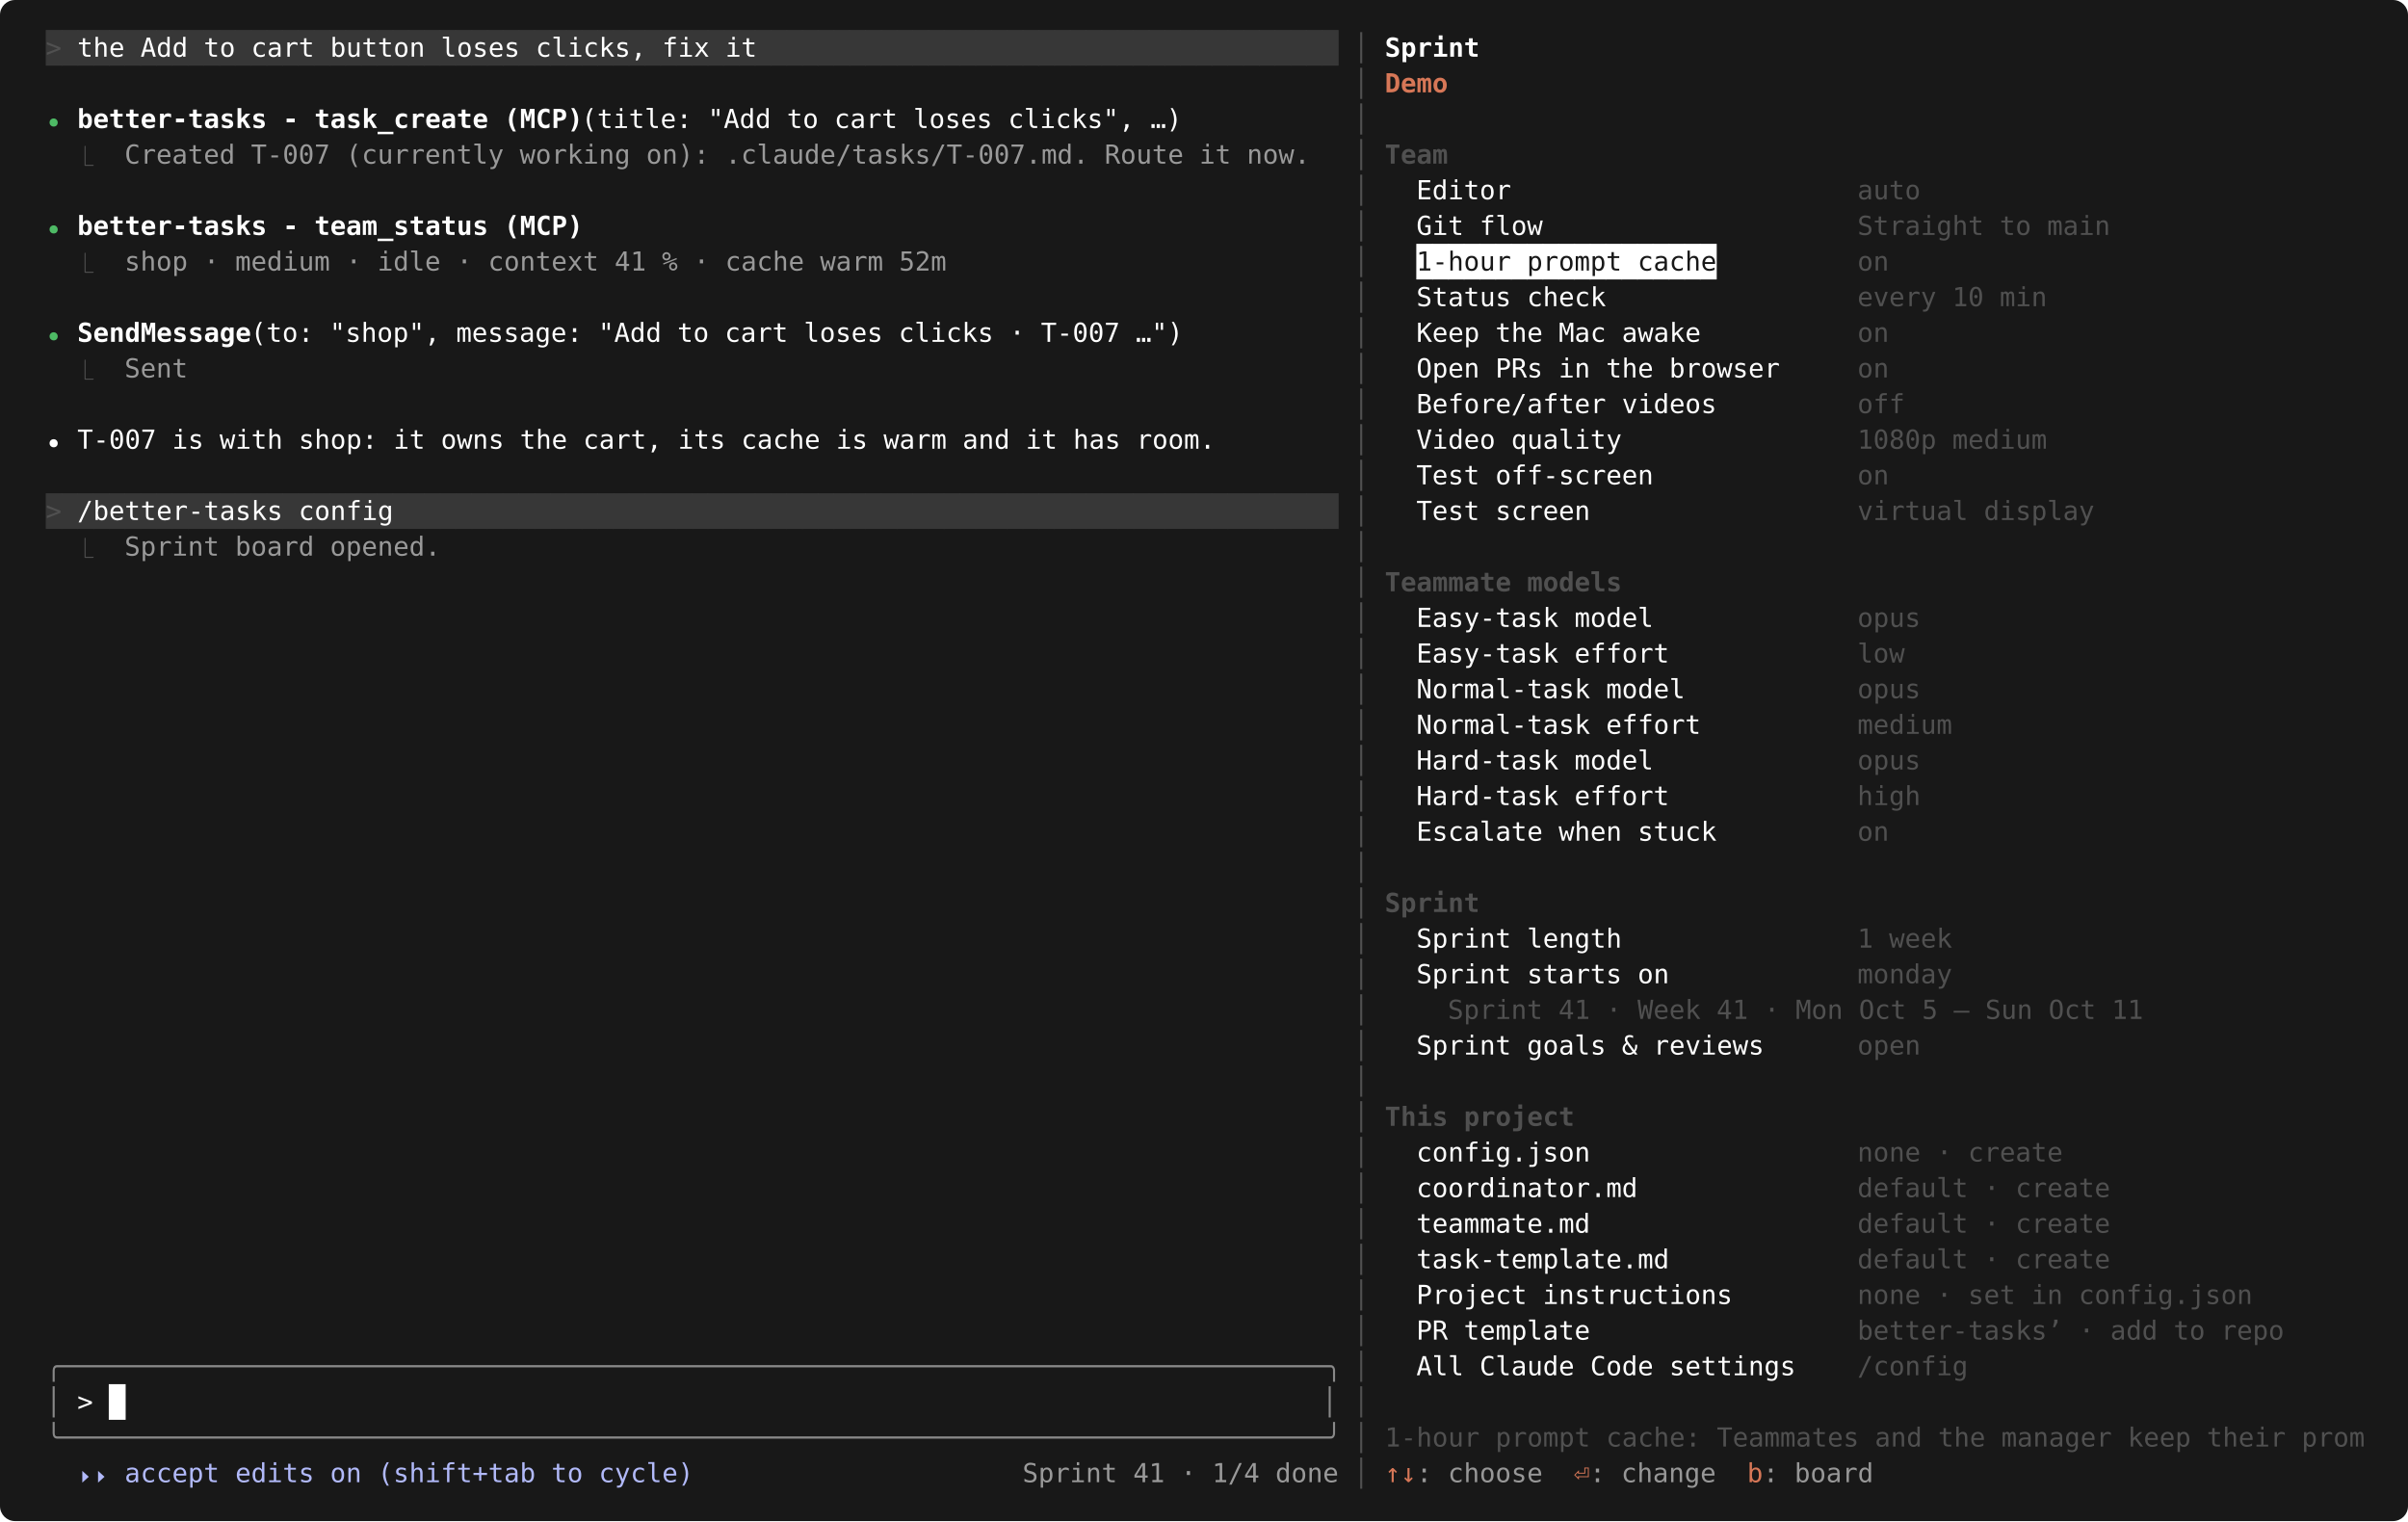
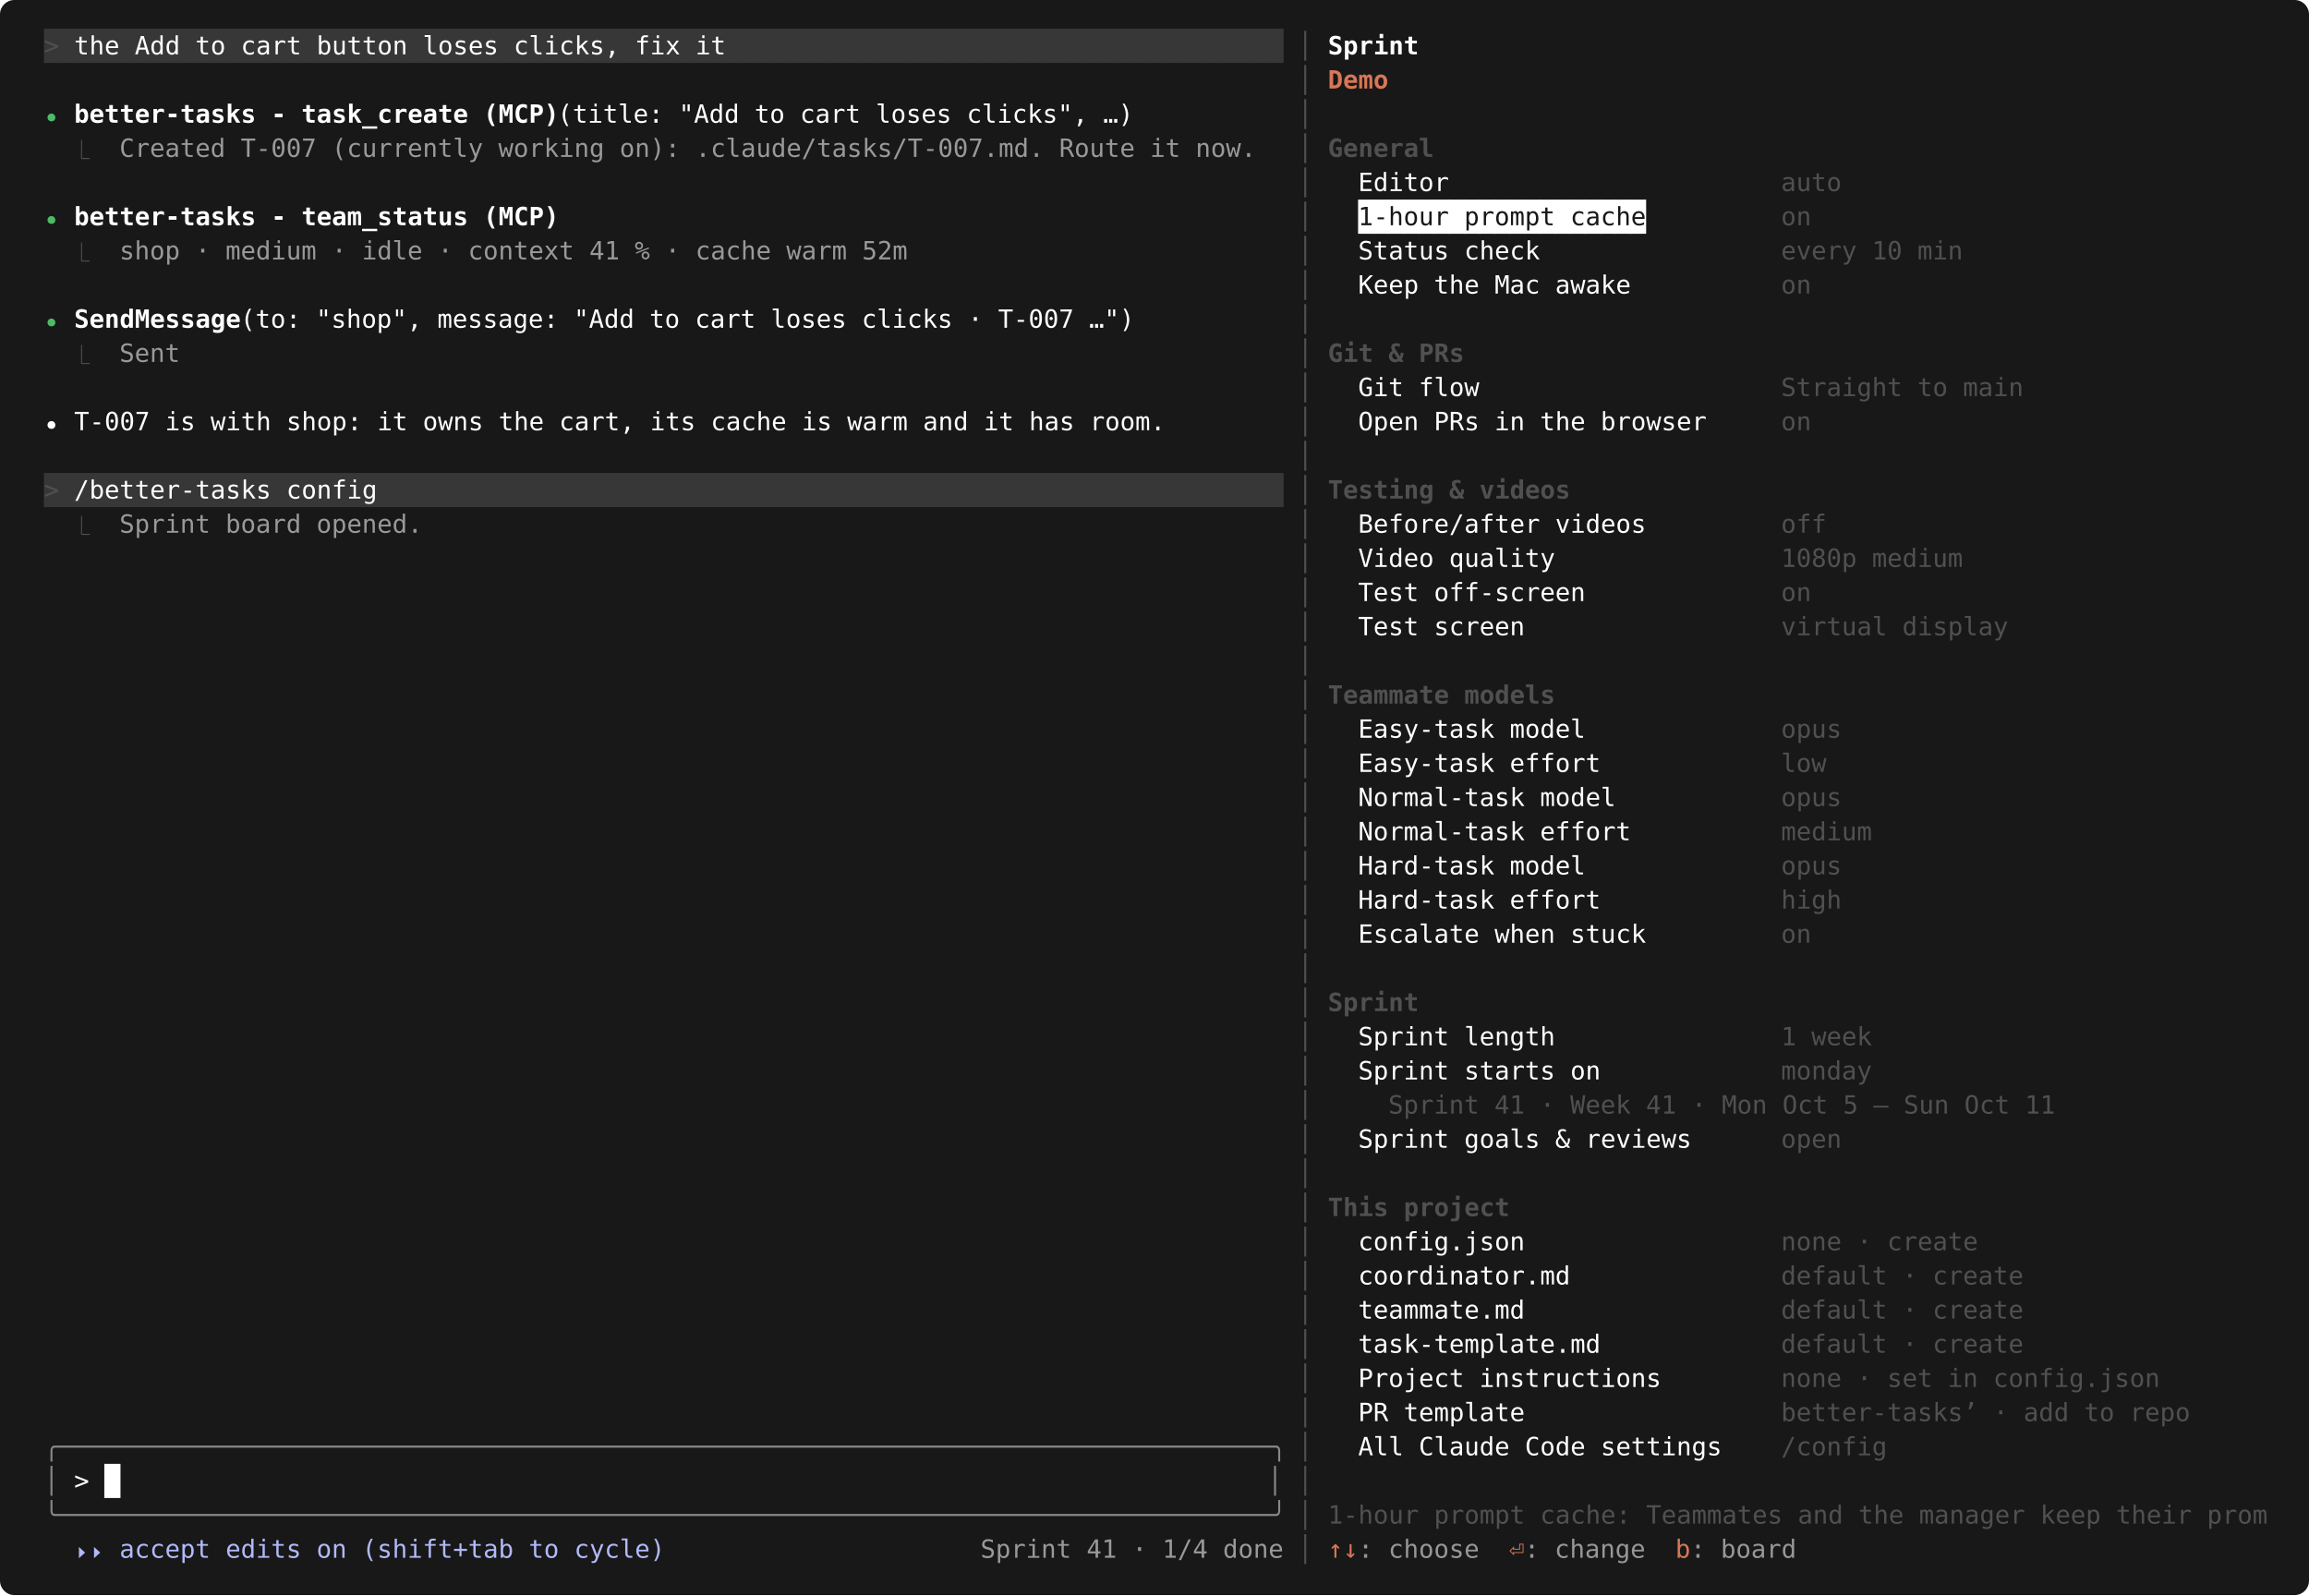
- <svg xmlns="http://www.w3.org/2000/svg" width="1284" height="811" viewBox="0 0 1284 811" font-family="JetBrains Mono, SF Mono, Menlo, Consolas, monospace" font-size="14">
+ <svg xmlns="http://www.w3.org/2000/svg" width="1284" height="887" viewBox="0 0 1284 887" font-family="JetBrains Mono, SF Mono, Menlo, Consolas, monospace" font-size="14">
  <rect width="100%" height="100%" rx="8" fill="rgb(24,24,24)" />
  <rect x="24.4" y="16" width="9" height="19" fill="rgb(55,55,55)" />
  <rect x="32.8" y="16" width="9" height="19" fill="rgb(55,55,55)" />
  <rect x="41.2" y="16" width="9" height="19" fill="rgb(55,55,55)" />
  <rect x="49.6" y="16" width="9" height="19" fill="rgb(55,55,55)" />
  <rect x="58.0" y="16" width="9" height="19" fill="rgb(55,55,55)" />
  <rect x="66.4" y="16" width="9" height="19" fill="rgb(55,55,55)" />
  <rect x="74.8" y="16" width="9" height="19" fill="rgb(55,55,55)" />
  <rect x="83.2" y="16" width="9" height="19" fill="rgb(55,55,55)" />
  <rect x="91.6" y="16" width="9" height="19" fill="rgb(55,55,55)" />
  <rect x="100.0" y="16" width="9" height="19" fill="rgb(55,55,55)" />
  <rect x="108.4" y="16" width="9" height="19" fill="rgb(55,55,55)" />
  <rect x="116.8" y="16" width="9" height="19" fill="rgb(55,55,55)" />
  <rect x="125.2" y="16" width="9" height="19" fill="rgb(55,55,55)" />
  <rect x="133.6" y="16" width="9" height="19" fill="rgb(55,55,55)" />
  <rect x="142.0" y="16" width="9" height="19" fill="rgb(55,55,55)" />
  <rect x="150.4" y="16" width="9" height="19" fill="rgb(55,55,55)" />
  <rect x="158.8" y="16" width="9" height="19" fill="rgb(55,55,55)" />
  <rect x="167.2" y="16" width="9" height="19" fill="rgb(55,55,55)" />
  <rect x="175.6" y="16" width="9" height="19" fill="rgb(55,55,55)" />
  <rect x="184.0" y="16" width="9" height="19" fill="rgb(55,55,55)" />
  <rect x="192.4" y="16" width="9" height="19" fill="rgb(55,55,55)" />
  <rect x="200.8" y="16" width="9" height="19" fill="rgb(55,55,55)" />
  <rect x="209.2" y="16" width="9" height="19" fill="rgb(55,55,55)" />
  <rect x="217.6" y="16" width="9" height="19" fill="rgb(55,55,55)" />
  <rect x="226.0" y="16" width="9" height="19" fill="rgb(55,55,55)" />
  <rect x="234.4" y="16" width="9" height="19" fill="rgb(55,55,55)" />
  <rect x="242.8" y="16" width="9" height="19" fill="rgb(55,55,55)" />
  <rect x="251.2" y="16" width="9" height="19" fill="rgb(55,55,55)" />
  <rect x="259.6" y="16" width="9" height="19" fill="rgb(55,55,55)" />
  <rect x="268.0" y="16" width="9" height="19" fill="rgb(55,55,55)" />
  <rect x="276.4" y="16" width="9" height="19" fill="rgb(55,55,55)" />
  <rect x="284.8" y="16" width="9" height="19" fill="rgb(55,55,55)" />
  <rect x="293.2" y="16" width="9" height="19" fill="rgb(55,55,55)" />
  <rect x="301.6" y="16" width="9" height="19" fill="rgb(55,55,55)" />
  <rect x="310.0" y="16" width="9" height="19" fill="rgb(55,55,55)" />
  <rect x="318.4" y="16" width="9" height="19" fill="rgb(55,55,55)" />
  <rect x="326.8" y="16" width="9" height="19" fill="rgb(55,55,55)" />
  <rect x="335.2" y="16" width="9" height="19" fill="rgb(55,55,55)" />
  <rect x="343.6" y="16" width="9" height="19" fill="rgb(55,55,55)" />
  <rect x="352.0" y="16" width="9" height="19" fill="rgb(55,55,55)" />
  <rect x="360.4" y="16" width="9" height="19" fill="rgb(55,55,55)" />
  <rect x="368.8" y="16" width="9" height="19" fill="rgb(55,55,55)" />
  <rect x="377.2" y="16" width="9" height="19" fill="rgb(55,55,55)" />
  <rect x="385.6" y="16" width="9" height="19" fill="rgb(55,55,55)" />
  <rect x="394.0" y="16" width="9" height="19" fill="rgb(55,55,55)" />
  <rect x="402.4" y="16" width="9" height="19" fill="rgb(55,55,55)" />
  <rect x="410.8" y="16" width="9" height="19" fill="rgb(55,55,55)" />
  <rect x="419.2" y="16" width="9" height="19" fill="rgb(55,55,55)" />
  <rect x="427.6" y="16" width="9" height="19" fill="rgb(55,55,55)" />
  <rect x="436.0" y="16" width="9" height="19" fill="rgb(55,55,55)" />
  <rect x="444.4" y="16" width="9" height="19" fill="rgb(55,55,55)" />
  <rect x="452.8" y="16" width="9" height="19" fill="rgb(55,55,55)" />
  <rect x="461.2" y="16" width="9" height="19" fill="rgb(55,55,55)" />
  <rect x="469.6" y="16" width="9" height="19" fill="rgb(55,55,55)" />
  <rect x="478.0" y="16" width="9" height="19" fill="rgb(55,55,55)" />
  <rect x="486.4" y="16" width="9" height="19" fill="rgb(55,55,55)" />
  <rect x="494.8" y="16" width="9" height="19" fill="rgb(55,55,55)" />
  <rect x="503.2" y="16" width="9" height="19" fill="rgb(55,55,55)" />
  <rect x="511.6" y="16" width="9" height="19" fill="rgb(55,55,55)" />
  <rect x="520.0" y="16" width="9" height="19" fill="rgb(55,55,55)" />
  <rect x="528.4" y="16" width="9" height="19" fill="rgb(55,55,55)" />
  <rect x="536.8" y="16" width="9" height="19" fill="rgb(55,55,55)" />
  <rect x="545.2" y="16" width="9" height="19" fill="rgb(55,55,55)" />
  <rect x="553.6" y="16" width="9" height="19" fill="rgb(55,55,55)" />
  <rect x="562.0" y="16" width="9" height="19" fill="rgb(55,55,55)" />
  <rect x="570.4" y="16" width="9" height="19" fill="rgb(55,55,55)" />
  <rect x="578.8" y="16" width="9" height="19" fill="rgb(55,55,55)" />
  <rect x="587.2" y="16" width="9" height="19" fill="rgb(55,55,55)" />
  <rect x="595.6" y="16" width="9" height="19" fill="rgb(55,55,55)" />
  <rect x="604.0" y="16" width="9" height="19" fill="rgb(55,55,55)" />
  <rect x="612.4" y="16" width="9" height="19" fill="rgb(55,55,55)" />
  <rect x="620.8" y="16" width="9" height="19" fill="rgb(55,55,55)" />
  <rect x="629.2" y="16" width="9" height="19" fill="rgb(55,55,55)" />
  <rect x="637.6" y="16" width="9" height="19" fill="rgb(55,55,55)" />
  <rect x="646.0" y="16" width="9" height="19" fill="rgb(55,55,55)" />
  <rect x="654.4" y="16" width="9" height="19" fill="rgb(55,55,55)" />
  <rect x="662.8" y="16" width="9" height="19" fill="rgb(55,55,55)" />
  <rect x="671.2" y="16" width="9" height="19" fill="rgb(55,55,55)" />
  <rect x="679.6" y="16" width="9" height="19" fill="rgb(55,55,55)" />
  <rect x="688.0" y="16" width="9" height="19" fill="rgb(55,55,55)" />
  <rect x="696.4" y="16" width="9" height="19" fill="rgb(55,55,55)" />
  <rect x="704.8" y="16" width="9" height="19" fill="rgb(55,55,55)" />
  <text x="24.4" y="30.25" fill="rgb(80,80,80)" textLength="16.8" xml:space="preserve">&gt; </text>
  <text x="41.2" y="30.25" fill="rgb(255,255,255)" textLength="361.2" xml:space="preserve">the Add to cart button loses clicks, fix it</text>
  <text x="721.6" y="30.25" fill="rgb(80,80,80)" textLength="8.4" xml:space="preserve">│</text>
  <text x="730.0" y="30.25" fill="rgb(255,255,255)" font-weight="bold" textLength="67.2" xml:space="preserve"> Sprint </text>
  <text x="721.6" y="49.25" fill="rgb(80,80,80)" textLength="8.4" xml:space="preserve">│</text>
  <text x="738.4" y="49.25" fill="rgb(215,119,87)" font-weight="bold" textLength="33.6" xml:space="preserve">Demo</text>
  <text x="24.4" y="68.25" fill="rgb(78,186,101)" textLength="16.8" xml:space="preserve">⏺ </text>
  <text x="41.2" y="68.25" fill="rgb(255,255,255)" font-weight="bold" textLength="268.8" xml:space="preserve">better-tasks - task_create (MCP)</text>
  <text x="310.0" y="68.25" fill="rgb(255,255,255)" textLength="319.2" xml:space="preserve">(title: "Add to cart loses clicks", …)</text>
  <text x="721.6" y="68.25" fill="rgb(80,80,80)" textLength="8.4" xml:space="preserve">│</text>
  <text x="24.4" y="87.25" fill="rgb(80,80,80)" textLength="42.0" xml:space="preserve">  ⎿  </text>
  <text x="66.4" y="87.25" fill="rgb(153,153,153)" textLength="630.0" xml:space="preserve">Created T-007 (currently working on): .claude/tasks/T-007.md. Route it now.</text>
  <text x="721.6" y="87.25" fill="rgb(80,80,80)" textLength="8.4" xml:space="preserve">│</text>
-   <text x="738.4" y="87.25" fill="rgb(80,80,80)" font-weight="bold" textLength="33.6" xml:space="preserve">Team</text>
+   <text x="738.4" y="87.25" fill="rgb(80,80,80)" font-weight="bold" textLength="58.8" xml:space="preserve">General</text>
  <text x="721.6" y="106.25" fill="rgb(80,80,80)" textLength="8.4" xml:space="preserve">│</text>
  <text x="746.8" y="106.25" fill="rgb(255,255,255)" textLength="243.6" xml:space="preserve"> Editor                      </text>
  <text x="990.4" y="106.25" fill="rgb(80,80,80)" textLength="33.6" xml:space="preserve">auto</text>
+   <rect x="755.2" y="111" width="9" height="19" fill="rgb(255,255,255)" />
+   <rect x="763.6" y="111" width="9" height="19" fill="rgb(255,255,255)" />
+   <rect x="772.0" y="111" width="9" height="19" fill="rgb(255,255,255)" />
+   <rect x="780.4" y="111" width="9" height="19" fill="rgb(255,255,255)" />
+   <rect x="788.8" y="111" width="9" height="19" fill="rgb(255,255,255)" />
+   <rect x="797.2" y="111" width="9" height="19" fill="rgb(255,255,255)" />
+   <rect x="805.6" y="111" width="9" height="19" fill="rgb(255,255,255)" />
+   <rect x="814.0" y="111" width="9" height="19" fill="rgb(255,255,255)" />
+   <rect x="822.4" y="111" width="9" height="19" fill="rgb(255,255,255)" />
+   <rect x="830.8" y="111" width="9" height="19" fill="rgb(255,255,255)" />
+   <rect x="839.2" y="111" width="9" height="19" fill="rgb(255,255,255)" />
+   <rect x="847.6" y="111" width="9" height="19" fill="rgb(255,255,255)" />
+   <rect x="856.0" y="111" width="9" height="19" fill="rgb(255,255,255)" />
+   <rect x="864.4" y="111" width="9" height="19" fill="rgb(255,255,255)" />
+   <rect x="872.8" y="111" width="9" height="19" fill="rgb(255,255,255)" />
+   <rect x="881.2" y="111" width="9" height="19" fill="rgb(255,255,255)" />
+   <rect x="889.6" y="111" width="9" height="19" fill="rgb(255,255,255)" />
+   <rect x="898.0" y="111" width="9" height="19" fill="rgb(255,255,255)" />
+   <rect x="906.4" y="111" width="9" height="19" fill="rgb(255,255,255)" />
  <text x="24.4" y="125.25" fill="rgb(78,186,101)" textLength="16.8" xml:space="preserve">⏺ </text>
  <text x="41.2" y="125.25" fill="rgb(255,255,255)" font-weight="bold" textLength="268.8" xml:space="preserve">better-tasks - team_status (MCP)</text>
  <text x="721.6" y="125.25" fill="rgb(80,80,80)" textLength="8.4" xml:space="preserve">│</text>
-   <text x="746.8" y="125.25" fill="rgb(255,255,255)" textLength="243.6" xml:space="preserve"> Git flow                    </text>
-   <text x="990.4" y="125.25" fill="rgb(80,80,80)" textLength="134.4" xml:space="preserve">Straight to main</text>
-   <rect x="755.2" y="130" width="9" height="19" fill="rgb(255,255,255)" />
-   <rect x="763.6" y="130" width="9" height="19" fill="rgb(255,255,255)" />
-   <rect x="772.0" y="130" width="9" height="19" fill="rgb(255,255,255)" />
-   <rect x="780.4" y="130" width="9" height="19" fill="rgb(255,255,255)" />
-   <rect x="788.8" y="130" width="9" height="19" fill="rgb(255,255,255)" />
-   <rect x="797.2" y="130" width="9" height="19" fill="rgb(255,255,255)" />
-   <rect x="805.6" y="130" width="9" height="19" fill="rgb(255,255,255)" />
-   <rect x="814.0" y="130" width="9" height="19" fill="rgb(255,255,255)" />
-   <rect x="822.4" y="130" width="9" height="19" fill="rgb(255,255,255)" />
-   <rect x="830.8" y="130" width="9" height="19" fill="rgb(255,255,255)" />
-   <rect x="839.2" y="130" width="9" height="19" fill="rgb(255,255,255)" />
-   <rect x="847.6" y="130" width="9" height="19" fill="rgb(255,255,255)" />
-   <rect x="856.0" y="130" width="9" height="19" fill="rgb(255,255,255)" />
-   <rect x="864.4" y="130" width="9" height="19" fill="rgb(255,255,255)" />
-   <rect x="872.8" y="130" width="9" height="19" fill="rgb(255,255,255)" />
-   <rect x="881.2" y="130" width="9" height="19" fill="rgb(255,255,255)" />
-   <rect x="889.6" y="130" width="9" height="19" fill="rgb(255,255,255)" />
-   <rect x="898.0" y="130" width="9" height="19" fill="rgb(255,255,255)" />
-   <rect x="906.4" y="130" width="9" height="19" fill="rgb(255,255,255)" />
+   <text x="755.2" y="125.25" fill="rgb(24,24,24)" textLength="159.6" xml:space="preserve">1-hour prompt cache</text>
+   <text x="990.4" y="125.25" fill="rgb(80,80,80)" textLength="16.8" xml:space="preserve">on</text>
  <text x="24.4" y="144.25" fill="rgb(80,80,80)" textLength="42.0" xml:space="preserve">  ⎿  </text>
  <text x="66.4" y="144.25" fill="rgb(153,153,153)" textLength="436.8" xml:space="preserve">shop · medium · idle · context 41 % · cache warm 52m</text>
  <text x="721.6" y="144.25" fill="rgb(80,80,80)" textLength="8.4" xml:space="preserve">│</text>
-   <text x="755.2" y="144.25" fill="rgb(24,24,24)" textLength="159.6" xml:space="preserve">1-hour prompt cache</text>
-   <text x="990.4" y="144.25" fill="rgb(80,80,80)" textLength="16.8" xml:space="preserve">on</text>
+   <text x="746.8" y="144.25" fill="rgb(255,255,255)" textLength="243.6" xml:space="preserve"> Status check                </text>
+   <text x="990.4" y="144.25" fill="rgb(80,80,80)" textLength="100.8" xml:space="preserve">every 10 min</text>
  <text x="721.6" y="163.25" fill="rgb(80,80,80)" textLength="8.4" xml:space="preserve">│</text>
-   <text x="746.8" y="163.25" fill="rgb(255,255,255)" textLength="243.6" xml:space="preserve"> Status check                </text>
-   <text x="990.4" y="163.25" fill="rgb(80,80,80)" textLength="100.8" xml:space="preserve">every 10 min</text>
+   <text x="746.8" y="163.25" fill="rgb(255,255,255)" textLength="243.6" xml:space="preserve"> Keep the Mac awake          </text>
+   <text x="990.4" y="163.25" fill="rgb(80,80,80)" textLength="16.8" xml:space="preserve">on</text>
  <text x="24.4" y="182.25" fill="rgb(78,186,101)" textLength="16.8" xml:space="preserve">⏺ </text>
  <text x="41.2" y="182.25" fill="rgb(255,255,255)" font-weight="bold" textLength="92.4" xml:space="preserve">SendMessage</text>
  <text x="133.6" y="182.25" fill="rgb(255,255,255)" textLength="495.6" xml:space="preserve">(to: "shop", message: "Add to cart loses clicks · T-007 …")</text>
  <text x="721.6" y="182.25" fill="rgb(80,80,80)" textLength="8.4" xml:space="preserve">│</text>
-   <text x="746.8" y="182.25" fill="rgb(255,255,255)" textLength="243.6" xml:space="preserve"> Keep the Mac awake          </text>
-   <text x="990.4" y="182.25" fill="rgb(80,80,80)" textLength="16.8" xml:space="preserve">on</text>
  <text x="24.4" y="201.25" fill="rgb(80,80,80)" textLength="42.0" xml:space="preserve">  ⎿  </text>
  <text x="66.4" y="201.25" fill="rgb(153,153,153)" textLength="33.6" xml:space="preserve">Sent</text>
  <text x="721.6" y="201.25" fill="rgb(80,80,80)" textLength="8.4" xml:space="preserve">│</text>
-   <text x="746.8" y="201.25" fill="rgb(255,255,255)" textLength="243.6" xml:space="preserve"> Open PRs in the browser     </text>
-   <text x="990.4" y="201.25" fill="rgb(80,80,80)" textLength="16.8" xml:space="preserve">on</text>
+   <text x="738.4" y="201.25" fill="rgb(80,80,80)" font-weight="bold" textLength="75.6" xml:space="preserve">Git &amp; PRs</text>
  <text x="721.6" y="220.25" fill="rgb(80,80,80)" textLength="8.4" xml:space="preserve">│</text>
-   <text x="746.8" y="220.25" fill="rgb(255,255,255)" textLength="243.6" xml:space="preserve"> Before/after videos         </text>
-   <text x="990.4" y="220.25" fill="rgb(80,80,80)" textLength="25.2" xml:space="preserve">off</text>
+   <text x="746.8" y="220.25" fill="rgb(255,255,255)" textLength="243.6" xml:space="preserve"> Git flow                    </text>
+   <text x="990.4" y="220.25" fill="rgb(80,80,80)" textLength="134.4" xml:space="preserve">Straight to main</text>
  <text x="24.4" y="239.25" fill="rgb(255,255,255)" textLength="621.6" xml:space="preserve">⏺ T-007 is with shop: it owns the cart, its cache is warm and it has room.</text>
  <text x="721.6" y="239.25" fill="rgb(80,80,80)" textLength="8.4" xml:space="preserve">│</text>
-   <text x="746.8" y="239.25" fill="rgb(255,255,255)" textLength="243.6" xml:space="preserve"> Video quality               </text>
-   <text x="990.4" y="239.25" fill="rgb(80,80,80)" textLength="100.8" xml:space="preserve">1080p medium</text>
+   <text x="746.8" y="239.25" fill="rgb(255,255,255)" textLength="243.6" xml:space="preserve"> Open PRs in the browser     </text>
+   <text x="990.4" y="239.25" fill="rgb(80,80,80)" textLength="16.8" xml:space="preserve">on</text>
  <text x="721.6" y="258.25" fill="rgb(80,80,80)" textLength="8.4" xml:space="preserve">│</text>
-   <text x="746.8" y="258.25" fill="rgb(255,255,255)" textLength="243.6" xml:space="preserve"> Test off-screen             </text>
-   <text x="990.4" y="258.25" fill="rgb(80,80,80)" textLength="16.8" xml:space="preserve">on</text>
  <rect x="24.4" y="263" width="9" height="19" fill="rgb(55,55,55)" />
  <rect x="32.8" y="263" width="9" height="19" fill="rgb(55,55,55)" />
  <rect x="41.2" y="263" width="9" height="19" fill="rgb(55,55,55)" />
  <rect x="49.6" y="263" width="9" height="19" fill="rgb(55,55,55)" />
  <rect x="58.0" y="263" width="9" height="19" fill="rgb(55,55,55)" />
  <rect x="66.4" y="263" width="9" height="19" fill="rgb(55,55,55)" />
  <rect x="74.8" y="263" width="9" height="19" fill="rgb(55,55,55)" />
  <rect x="83.2" y="263" width="9" height="19" fill="rgb(55,55,55)" />
  <rect x="91.6" y="263" width="9" height="19" fill="rgb(55,55,55)" />
  <rect x="100.0" y="263" width="9" height="19" fill="rgb(55,55,55)" />
  <rect x="108.4" y="263" width="9" height="19" fill="rgb(55,55,55)" />
  <rect x="116.8" y="263" width="9" height="19" fill="rgb(55,55,55)" />
  <rect x="125.2" y="263" width="9" height="19" fill="rgb(55,55,55)" />
  <rect x="133.6" y="263" width="9" height="19" fill="rgb(55,55,55)" />
  <rect x="142.0" y="263" width="9" height="19" fill="rgb(55,55,55)" />
  <rect x="150.4" y="263" width="9" height="19" fill="rgb(55,55,55)" />
  <rect x="158.8" y="263" width="9" height="19" fill="rgb(55,55,55)" />
  <rect x="167.2" y="263" width="9" height="19" fill="rgb(55,55,55)" />
  <rect x="175.6" y="263" width="9" height="19" fill="rgb(55,55,55)" />
  <rect x="184.0" y="263" width="9" height="19" fill="rgb(55,55,55)" />
  <rect x="192.4" y="263" width="9" height="19" fill="rgb(55,55,55)" />
  <rect x="200.8" y="263" width="9" height="19" fill="rgb(55,55,55)" />
  <rect x="209.2" y="263" width="9" height="19" fill="rgb(55,55,55)" />
  <rect x="217.6" y="263" width="9" height="19" fill="rgb(55,55,55)" />
  <rect x="226.0" y="263" width="9" height="19" fill="rgb(55,55,55)" />
  <rect x="234.4" y="263" width="9" height="19" fill="rgb(55,55,55)" />
  <rect x="242.8" y="263" width="9" height="19" fill="rgb(55,55,55)" />
  <rect x="251.2" y="263" width="9" height="19" fill="rgb(55,55,55)" />
  <rect x="259.6" y="263" width="9" height="19" fill="rgb(55,55,55)" />
  <rect x="268.0" y="263" width="9" height="19" fill="rgb(55,55,55)" />
  <rect x="276.4" y="263" width="9" height="19" fill="rgb(55,55,55)" />
  <rect x="284.8" y="263" width="9" height="19" fill="rgb(55,55,55)" />
  <rect x="293.2" y="263" width="9" height="19" fill="rgb(55,55,55)" />
  <rect x="301.6" y="263" width="9" height="19" fill="rgb(55,55,55)" />
  <rect x="310.0" y="263" width="9" height="19" fill="rgb(55,55,55)" />
  <rect x="318.4" y="263" width="9" height="19" fill="rgb(55,55,55)" />
  <rect x="326.8" y="263" width="9" height="19" fill="rgb(55,55,55)" />
  <rect x="335.2" y="263" width="9" height="19" fill="rgb(55,55,55)" />
  <rect x="343.6" y="263" width="9" height="19" fill="rgb(55,55,55)" />
  <rect x="352.0" y="263" width="9" height="19" fill="rgb(55,55,55)" />
  <rect x="360.4" y="263" width="9" height="19" fill="rgb(55,55,55)" />
  <rect x="368.8" y="263" width="9" height="19" fill="rgb(55,55,55)" />
  <rect x="377.2" y="263" width="9" height="19" fill="rgb(55,55,55)" />
  <rect x="385.6" y="263" width="9" height="19" fill="rgb(55,55,55)" />
  <rect x="394.0" y="263" width="9" height="19" fill="rgb(55,55,55)" />
  <rect x="402.4" y="263" width="9" height="19" fill="rgb(55,55,55)" />
  <rect x="410.8" y="263" width="9" height="19" fill="rgb(55,55,55)" />
  <rect x="419.2" y="263" width="9" height="19" fill="rgb(55,55,55)" />
  <rect x="427.6" y="263" width="9" height="19" fill="rgb(55,55,55)" />
  <rect x="436.0" y="263" width="9" height="19" fill="rgb(55,55,55)" />
  <rect x="444.4" y="263" width="9" height="19" fill="rgb(55,55,55)" />
  <rect x="452.8" y="263" width="9" height="19" fill="rgb(55,55,55)" />
  <rect x="461.2" y="263" width="9" height="19" fill="rgb(55,55,55)" />
  <rect x="469.6" y="263" width="9" height="19" fill="rgb(55,55,55)" />
  <rect x="478.0" y="263" width="9" height="19" fill="rgb(55,55,55)" />
  <rect x="486.4" y="263" width="9" height="19" fill="rgb(55,55,55)" />
  <rect x="494.8" y="263" width="9" height="19" fill="rgb(55,55,55)" />
  <rect x="503.2" y="263" width="9" height="19" fill="rgb(55,55,55)" />
  <rect x="511.6" y="263" width="9" height="19" fill="rgb(55,55,55)" />
  <rect x="520.0" y="263" width="9" height="19" fill="rgb(55,55,55)" />
  <rect x="528.4" y="263" width="9" height="19" fill="rgb(55,55,55)" />
  <rect x="536.8" y="263" width="9" height="19" fill="rgb(55,55,55)" />
  <rect x="545.2" y="263" width="9" height="19" fill="rgb(55,55,55)" />
  <rect x="553.6" y="263" width="9" height="19" fill="rgb(55,55,55)" />
  <rect x="562.0" y="263" width="9" height="19" fill="rgb(55,55,55)" />
  <rect x="570.4" y="263" width="9" height="19" fill="rgb(55,55,55)" />
  <rect x="578.8" y="263" width="9" height="19" fill="rgb(55,55,55)" />
  <rect x="587.2" y="263" width="9" height="19" fill="rgb(55,55,55)" />
  <rect x="595.6" y="263" width="9" height="19" fill="rgb(55,55,55)" />
  <rect x="604.0" y="263" width="9" height="19" fill="rgb(55,55,55)" />
  <rect x="612.4" y="263" width="9" height="19" fill="rgb(55,55,55)" />
  <rect x="620.8" y="263" width="9" height="19" fill="rgb(55,55,55)" />
  <rect x="629.2" y="263" width="9" height="19" fill="rgb(55,55,55)" />
  <rect x="637.6" y="263" width="9" height="19" fill="rgb(55,55,55)" />
  <rect x="646.0" y="263" width="9" height="19" fill="rgb(55,55,55)" />
  <rect x="654.4" y="263" width="9" height="19" fill="rgb(55,55,55)" />
  <rect x="662.8" y="263" width="9" height="19" fill="rgb(55,55,55)" />
  <rect x="671.2" y="263" width="9" height="19" fill="rgb(55,55,55)" />
  <rect x="679.6" y="263" width="9" height="19" fill="rgb(55,55,55)" />
  <rect x="688.0" y="263" width="9" height="19" fill="rgb(55,55,55)" />
  <rect x="696.4" y="263" width="9" height="19" fill="rgb(55,55,55)" />
  <rect x="704.8" y="263" width="9" height="19" fill="rgb(55,55,55)" />
  <text x="24.4" y="277.25" fill="rgb(80,80,80)" textLength="16.8" xml:space="preserve">&gt; </text>
  <text x="41.2" y="277.25" fill="rgb(255,255,255)" textLength="168.0" xml:space="preserve">/better-tasks config</text>
  <text x="721.6" y="277.25" fill="rgb(80,80,80)" textLength="8.4" xml:space="preserve">│</text>
-   <text x="746.8" y="277.25" fill="rgb(255,255,255)" textLength="243.6" xml:space="preserve"> Test screen                 </text>
-   <text x="990.4" y="277.25" fill="rgb(80,80,80)" textLength="126.0" xml:space="preserve">virtual display</text>
+   <text x="738.4" y="277.25" fill="rgb(80,80,80)" font-weight="bold" textLength="134.4" xml:space="preserve">Testing &amp; videos</text>
  <text x="24.4" y="296.25" fill="rgb(80,80,80)" textLength="42.0" xml:space="preserve">  ⎿  </text>
  <text x="66.4" y="296.25" fill="rgb(153,153,153)" textLength="168.0" xml:space="preserve">Sprint board opened.</text>
  <text x="721.6" y="296.25" fill="rgb(80,80,80)" textLength="8.4" xml:space="preserve">│</text>
+   <text x="746.8" y="296.25" fill="rgb(255,255,255)" textLength="243.6" xml:space="preserve"> Before/after videos         </text>
+   <text x="990.4" y="296.25" fill="rgb(80,80,80)" textLength="25.2" xml:space="preserve">off</text>
  <text x="721.6" y="315.25" fill="rgb(80,80,80)" textLength="8.4" xml:space="preserve">│</text>
-   <text x="738.4" y="315.25" fill="rgb(80,80,80)" font-weight="bold" textLength="126.0" xml:space="preserve">Teammate models</text>
+   <text x="746.8" y="315.25" fill="rgb(255,255,255)" textLength="243.6" xml:space="preserve"> Video quality               </text>
+   <text x="990.4" y="315.25" fill="rgb(80,80,80)" textLength="100.8" xml:space="preserve">1080p medium</text>
  <text x="721.6" y="334.25" fill="rgb(80,80,80)" textLength="8.4" xml:space="preserve">│</text>
-   <text x="746.8" y="334.25" fill="rgb(255,255,255)" textLength="243.6" xml:space="preserve"> Easy-task model             </text>
-   <text x="990.4" y="334.25" fill="rgb(80,80,80)" textLength="33.6" xml:space="preserve">opus</text>
+   <text x="746.8" y="334.25" fill="rgb(255,255,255)" textLength="243.6" xml:space="preserve"> Test off-screen             </text>
+   <text x="990.4" y="334.25" fill="rgb(80,80,80)" textLength="16.8" xml:space="preserve">on</text>
  <text x="721.6" y="353.25" fill="rgb(80,80,80)" textLength="8.4" xml:space="preserve">│</text>
-   <text x="746.8" y="353.25" fill="rgb(255,255,255)" textLength="243.6" xml:space="preserve"> Easy-task effort            </text>
-   <text x="990.4" y="353.25" fill="rgb(80,80,80)" textLength="25.2" xml:space="preserve">low</text>
+   <text x="746.8" y="353.25" fill="rgb(255,255,255)" textLength="243.6" xml:space="preserve"> Test screen                 </text>
+   <text x="990.4" y="353.25" fill="rgb(80,80,80)" textLength="126.0" xml:space="preserve">virtual display</text>
  <text x="721.6" y="372.25" fill="rgb(80,80,80)" textLength="8.4" xml:space="preserve">│</text>
-   <text x="746.8" y="372.25" fill="rgb(255,255,255)" textLength="243.6" xml:space="preserve"> Normal-task model           </text>
-   <text x="990.4" y="372.25" fill="rgb(80,80,80)" textLength="33.6" xml:space="preserve">opus</text>
  <text x="721.6" y="391.25" fill="rgb(80,80,80)" textLength="8.4" xml:space="preserve">│</text>
-   <text x="746.8" y="391.25" fill="rgb(255,255,255)" textLength="243.6" xml:space="preserve"> Normal-task effort          </text>
-   <text x="990.4" y="391.25" fill="rgb(80,80,80)" textLength="50.4" xml:space="preserve">medium</text>
+   <text x="738.4" y="391.25" fill="rgb(80,80,80)" font-weight="bold" textLength="126.0" xml:space="preserve">Teammate models</text>
  <text x="721.6" y="410.25" fill="rgb(80,80,80)" textLength="8.4" xml:space="preserve">│</text>
-   <text x="746.8" y="410.25" fill="rgb(255,255,255)" textLength="243.6" xml:space="preserve"> Hard-task model             </text>
+   <text x="746.8" y="410.25" fill="rgb(255,255,255)" textLength="243.6" xml:space="preserve"> Easy-task model             </text>
  <text x="990.4" y="410.25" fill="rgb(80,80,80)" textLength="33.6" xml:space="preserve">opus</text>
  <text x="721.6" y="429.25" fill="rgb(80,80,80)" textLength="8.4" xml:space="preserve">│</text>
-   <text x="746.8" y="429.25" fill="rgb(255,255,255)" textLength="243.6" xml:space="preserve"> Hard-task effort            </text>
-   <text x="990.4" y="429.25" fill="rgb(80,80,80)" textLength="33.6" xml:space="preserve">high</text>
+   <text x="746.8" y="429.25" fill="rgb(255,255,255)" textLength="243.6" xml:space="preserve"> Easy-task effort            </text>
+   <text x="990.4" y="429.25" fill="rgb(80,80,80)" textLength="25.2" xml:space="preserve">low</text>
  <text x="721.6" y="448.25" fill="rgb(80,80,80)" textLength="8.4" xml:space="preserve">│</text>
-   <text x="746.8" y="448.25" fill="rgb(255,255,255)" textLength="243.6" xml:space="preserve"> Escalate when stuck         </text>
-   <text x="990.4" y="448.25" fill="rgb(80,80,80)" textLength="16.8" xml:space="preserve">on</text>
+   <text x="746.8" y="448.25" fill="rgb(255,255,255)" textLength="243.6" xml:space="preserve"> Normal-task model           </text>
+   <text x="990.4" y="448.25" fill="rgb(80,80,80)" textLength="33.6" xml:space="preserve">opus</text>
  <text x="721.6" y="467.25" fill="rgb(80,80,80)" textLength="8.4" xml:space="preserve">│</text>
+   <text x="746.8" y="467.25" fill="rgb(255,255,255)" textLength="243.6" xml:space="preserve"> Normal-task effort          </text>
+   <text x="990.4" y="467.25" fill="rgb(80,80,80)" textLength="50.4" xml:space="preserve">medium</text>
  <text x="721.6" y="486.25" fill="rgb(80,80,80)" textLength="8.4" xml:space="preserve">│</text>
-   <text x="738.4" y="486.25" fill="rgb(80,80,80)" font-weight="bold" textLength="50.4" xml:space="preserve">Sprint</text>
+   <text x="746.8" y="486.25" fill="rgb(255,255,255)" textLength="243.6" xml:space="preserve"> Hard-task model             </text>
+   <text x="990.4" y="486.25" fill="rgb(80,80,80)" textLength="33.6" xml:space="preserve">opus</text>
  <text x="721.6" y="505.25" fill="rgb(80,80,80)" textLength="8.4" xml:space="preserve">│</text>
-   <text x="746.8" y="505.25" fill="rgb(255,255,255)" textLength="243.6" xml:space="preserve"> Sprint length               </text>
-   <text x="990.4" y="505.25" fill="rgb(80,80,80)" textLength="50.4" xml:space="preserve">1 week</text>
+   <text x="746.8" y="505.25" fill="rgb(255,255,255)" textLength="243.6" xml:space="preserve"> Hard-task effort            </text>
+   <text x="990.4" y="505.25" fill="rgb(80,80,80)" textLength="33.6" xml:space="preserve">high</text>
  <text x="721.6" y="524.25" fill="rgb(80,80,80)" textLength="8.4" xml:space="preserve">│</text>
-   <text x="746.8" y="524.25" fill="rgb(255,255,255)" textLength="243.6" xml:space="preserve"> Sprint starts on            </text>
-   <text x="990.4" y="524.25" fill="rgb(80,80,80)" textLength="50.4" xml:space="preserve">monday</text>
+   <text x="746.8" y="524.25" fill="rgb(255,255,255)" textLength="243.6" xml:space="preserve"> Escalate when stuck         </text>
+   <text x="990.4" y="524.25" fill="rgb(80,80,80)" textLength="16.8" xml:space="preserve">on</text>
  <text x="721.6" y="543.25" fill="rgb(80,80,80)" textLength="8.4" xml:space="preserve">│</text>
-   <text x="772.0" y="543.25" fill="rgb(80,80,80)" textLength="369.6" xml:space="preserve">Sprint 41 · Week 41 · Mon Oct 5 – Sun Oct 11</text>
  <text x="721.6" y="562.25" fill="rgb(80,80,80)" textLength="8.4" xml:space="preserve">│</text>
-   <text x="746.8" y="562.25" fill="rgb(255,255,255)" textLength="243.6" xml:space="preserve"> Sprint goals &amp; reviews      </text>
-   <text x="990.4" y="562.25" fill="rgb(80,80,80)" textLength="33.6" xml:space="preserve">open</text>
+   <text x="738.4" y="562.25" fill="rgb(80,80,80)" font-weight="bold" textLength="50.4" xml:space="preserve">Sprint</text>
  <text x="721.6" y="581.25" fill="rgb(80,80,80)" textLength="8.4" xml:space="preserve">│</text>
+   <text x="746.8" y="581.25" fill="rgb(255,255,255)" textLength="243.6" xml:space="preserve"> Sprint length               </text>
+   <text x="990.4" y="581.25" fill="rgb(80,80,80)" textLength="50.4" xml:space="preserve">1 week</text>
  <text x="721.6" y="600.25" fill="rgb(80,80,80)" textLength="8.4" xml:space="preserve">│</text>
-   <text x="738.4" y="600.25" fill="rgb(80,80,80)" font-weight="bold" textLength="100.8" xml:space="preserve">This project</text>
+   <text x="746.8" y="600.25" fill="rgb(255,255,255)" textLength="243.6" xml:space="preserve"> Sprint starts on            </text>
+   <text x="990.4" y="600.25" fill="rgb(80,80,80)" textLength="50.4" xml:space="preserve">monday</text>
  <text x="721.6" y="619.25" fill="rgb(80,80,80)" textLength="8.4" xml:space="preserve">│</text>
-   <text x="746.8" y="619.25" fill="rgb(255,255,255)" textLength="243.6" xml:space="preserve"> config.json                 </text>
-   <text x="990.4" y="619.25" fill="rgb(80,80,80)" textLength="109.2" xml:space="preserve">none · create</text>
+   <text x="772.0" y="619.25" fill="rgb(80,80,80)" textLength="369.6" xml:space="preserve">Sprint 41 · Week 41 · Mon Oct 5 – Sun Oct 11</text>
  <text x="721.6" y="638.25" fill="rgb(80,80,80)" textLength="8.4" xml:space="preserve">│</text>
-   <text x="746.8" y="638.25" fill="rgb(255,255,255)" textLength="243.6" xml:space="preserve"> coordinator.md              </text>
-   <text x="990.4" y="638.25" fill="rgb(80,80,80)" textLength="134.4" xml:space="preserve">default · create</text>
+   <text x="746.8" y="638.25" fill="rgb(255,255,255)" textLength="243.6" xml:space="preserve"> Sprint goals &amp; reviews      </text>
+   <text x="990.4" y="638.25" fill="rgb(80,80,80)" textLength="33.6" xml:space="preserve">open</text>
  <text x="721.6" y="657.25" fill="rgb(80,80,80)" textLength="8.4" xml:space="preserve">│</text>
-   <text x="746.8" y="657.25" fill="rgb(255,255,255)" textLength="243.6" xml:space="preserve"> teammate.md                 </text>
-   <text x="990.4" y="657.25" fill="rgb(80,80,80)" textLength="134.4" xml:space="preserve">default · create</text>
  <text x="721.6" y="676.25" fill="rgb(80,80,80)" textLength="8.4" xml:space="preserve">│</text>
-   <text x="746.8" y="676.25" fill="rgb(255,255,255)" textLength="243.6" xml:space="preserve"> task-template.md            </text>
-   <text x="990.4" y="676.25" fill="rgb(80,80,80)" textLength="134.4" xml:space="preserve">default · create</text>
+   <text x="738.4" y="676.25" fill="rgb(80,80,80)" font-weight="bold" textLength="100.8" xml:space="preserve">This project</text>
  <text x="721.6" y="695.25" fill="rgb(80,80,80)" textLength="8.4" xml:space="preserve">│</text>
-   <text x="746.8" y="695.25" fill="rgb(255,255,255)" textLength="243.6" xml:space="preserve"> Project instructions        </text>
-   <text x="990.4" y="695.25" fill="rgb(80,80,80)" textLength="210.0" xml:space="preserve">none · set in config.json</text>
+   <text x="746.8" y="695.25" fill="rgb(255,255,255)" textLength="243.6" xml:space="preserve"> config.json                 </text>
+   <text x="990.4" y="695.25" fill="rgb(80,80,80)" textLength="109.2" xml:space="preserve">none · create</text>
  <text x="721.6" y="714.25" fill="rgb(80,80,80)" textLength="8.4" xml:space="preserve">│</text>
-   <text x="746.8" y="714.25" fill="rgb(255,255,255)" textLength="243.6" xml:space="preserve"> PR template                 </text>
-   <text x="990.4" y="714.25" fill="rgb(80,80,80)" textLength="226.8" xml:space="preserve">better-tasks’ · add to repo</text>
-   <text x="24.4" y="733.25" fill="rgb(136,136,136)" textLength="688.8" xml:space="preserve">╭────────────────────────────────────────────────────────────────────────────────╮</text>
+   <text x="746.8" y="714.25" fill="rgb(255,255,255)" textLength="243.6" xml:space="preserve"> coordinator.md              </text>
+   <text x="990.4" y="714.25" fill="rgb(80,80,80)" textLength="134.4" xml:space="preserve">default · create</text>
  <text x="721.6" y="733.25" fill="rgb(80,80,80)" textLength="8.4" xml:space="preserve">│</text>
-   <text x="746.8" y="733.25" fill="rgb(255,255,255)" textLength="243.6" xml:space="preserve"> All Claude Code settings    </text>
-   <text x="990.4" y="733.25" fill="rgb(80,80,80)" textLength="58.8" xml:space="preserve">/config</text>
-   <rect x="58.0" y="738" width="9" height="19" fill="rgb(255,255,255)" />
-   <text x="24.4" y="752.25" fill="rgb(136,136,136)" textLength="8.4" xml:space="preserve">│</text>
-   <text x="41.2" y="752.25" fill="rgb(255,255,255)" textLength="8.4" xml:space="preserve">&gt;</text>
-   <text x="704.8" y="752.25" fill="rgb(136,136,136)" textLength="8.4" xml:space="preserve">│</text>
+   <text x="746.8" y="733.25" fill="rgb(255,255,255)" textLength="243.6" xml:space="preserve"> teammate.md                 </text>
+   <text x="990.4" y="733.25" fill="rgb(80,80,80)" textLength="134.4" xml:space="preserve">default · create</text>
  <text x="721.6" y="752.25" fill="rgb(80,80,80)" textLength="8.4" xml:space="preserve">│</text>
-   <text x="24.4" y="771.25" fill="rgb(136,136,136)" textLength="688.8" xml:space="preserve">╰────────────────────────────────────────────────────────────────────────────────╯</text>
+   <text x="746.8" y="752.25" fill="rgb(255,255,255)" textLength="243.6" xml:space="preserve"> task-template.md            </text>
+   <text x="990.4" y="752.25" fill="rgb(80,80,80)" textLength="134.4" xml:space="preserve">default · create</text>
  <text x="721.6" y="771.25" fill="rgb(80,80,80)" textLength="8.4" xml:space="preserve">│</text>
-   <text x="738.4" y="771.25" fill="rgb(80,80,80)" textLength="520.8" xml:space="preserve">1-hour prompt cache: Teammates and the manager keep their prom</text>
-   <text x="24.4" y="790.25" fill="rgb(177,185,249)" textLength="344.4" xml:space="preserve">  ⏵⏵ accept edits on (shift+tab to cycle)</text>
-   <text x="545.2" y="790.25" fill="rgb(153,153,153)" textLength="168.0" xml:space="preserve">Sprint 41 · 1/4 done</text>
+   <text x="746.8" y="771.25" fill="rgb(255,255,255)" textLength="243.6" xml:space="preserve"> Project instructions        </text>
+   <text x="990.4" y="771.25" fill="rgb(80,80,80)" textLength="210.0" xml:space="preserve">none · set in config.json</text>
  <text x="721.6" y="790.25" fill="rgb(80,80,80)" textLength="8.4" xml:space="preserve">│</text>
-   <text x="738.4" y="790.25" fill="rgb(215,119,87)" textLength="16.8" xml:space="preserve">↑↓</text>
-   <text x="755.2" y="790.25" fill="rgb(255,255,255)" opacity="0.55" textLength="67.2" xml:space="preserve">: choose</text>
-   <text x="839.2" y="790.25" fill="rgb(215,119,87)" textLength="8.4" xml:space="preserve">⏎</text>
-   <text x="847.6" y="790.25" fill="rgb(255,255,255)" opacity="0.55" textLength="67.2" xml:space="preserve">: change</text>
-   <text x="931.6" y="790.25" fill="rgb(215,119,87)" textLength="8.4" xml:space="preserve">b</text>
-   <text x="940.0" y="790.25" fill="rgb(255,255,255)" opacity="0.55" textLength="58.8" xml:space="preserve">: board</text>
+   <text x="746.8" y="790.25" fill="rgb(255,255,255)" textLength="243.6" xml:space="preserve"> PR template                 </text>
+   <text x="990.4" y="790.25" fill="rgb(80,80,80)" textLength="226.8" xml:space="preserve">better-tasks’ · add to repo</text>
+   <text x="24.4" y="809.25" fill="rgb(136,136,136)" textLength="688.8" xml:space="preserve">╭────────────────────────────────────────────────────────────────────────────────╮</text>
+   <text x="721.6" y="809.25" fill="rgb(80,80,80)" textLength="8.4" xml:space="preserve">│</text>
+   <text x="746.8" y="809.25" fill="rgb(255,255,255)" textLength="243.6" xml:space="preserve"> All Claude Code settings    </text>
+   <text x="990.4" y="809.25" fill="rgb(80,80,80)" textLength="58.8" xml:space="preserve">/config</text>
+   <rect x="58.0" y="814" width="9" height="19" fill="rgb(255,255,255)" />
+   <text x="24.4" y="828.25" fill="rgb(136,136,136)" textLength="8.4" xml:space="preserve">│</text>
+   <text x="41.2" y="828.25" fill="rgb(255,255,255)" textLength="8.4" xml:space="preserve">&gt;</text>
+   <text x="704.8" y="828.25" fill="rgb(136,136,136)" textLength="8.4" xml:space="preserve">│</text>
+   <text x="721.6" y="828.25" fill="rgb(80,80,80)" textLength="8.4" xml:space="preserve">│</text>
+   <text x="24.4" y="847.25" fill="rgb(136,136,136)" textLength="688.8" xml:space="preserve">╰────────────────────────────────────────────────────────────────────────────────╯</text>
+   <text x="721.6" y="847.25" fill="rgb(80,80,80)" textLength="8.4" xml:space="preserve">│</text>
+   <text x="738.4" y="847.25" fill="rgb(80,80,80)" textLength="520.8" xml:space="preserve">1-hour prompt cache: Teammates and the manager keep their prom</text>
+   <text x="24.4" y="866.25" fill="rgb(177,185,249)" textLength="344.4" xml:space="preserve">  ⏵⏵ accept edits on (shift+tab to cycle)</text>
+   <text x="545.2" y="866.25" fill="rgb(153,153,153)" textLength="168.0" xml:space="preserve">Sprint 41 · 1/4 done</text>
+   <text x="721.6" y="866.25" fill="rgb(80,80,80)" textLength="8.4" xml:space="preserve">│</text>
+   <text x="738.4" y="866.25" fill="rgb(215,119,87)" textLength="16.8" xml:space="preserve">↑↓</text>
+   <text x="755.2" y="866.25" fill="rgb(255,255,255)" opacity="0.55" textLength="67.2" xml:space="preserve">: choose</text>
+   <text x="839.2" y="866.25" fill="rgb(215,119,87)" textLength="8.4" xml:space="preserve">⏎</text>
+   <text x="847.6" y="866.25" fill="rgb(255,255,255)" opacity="0.55" textLength="67.2" xml:space="preserve">: change</text>
+   <text x="931.6" y="866.25" fill="rgb(215,119,87)" textLength="8.4" xml:space="preserve">b</text>
+   <text x="940.0" y="866.25" fill="rgb(255,255,255)" opacity="0.55" textLength="58.8" xml:space="preserve">: board</text>
</svg>
